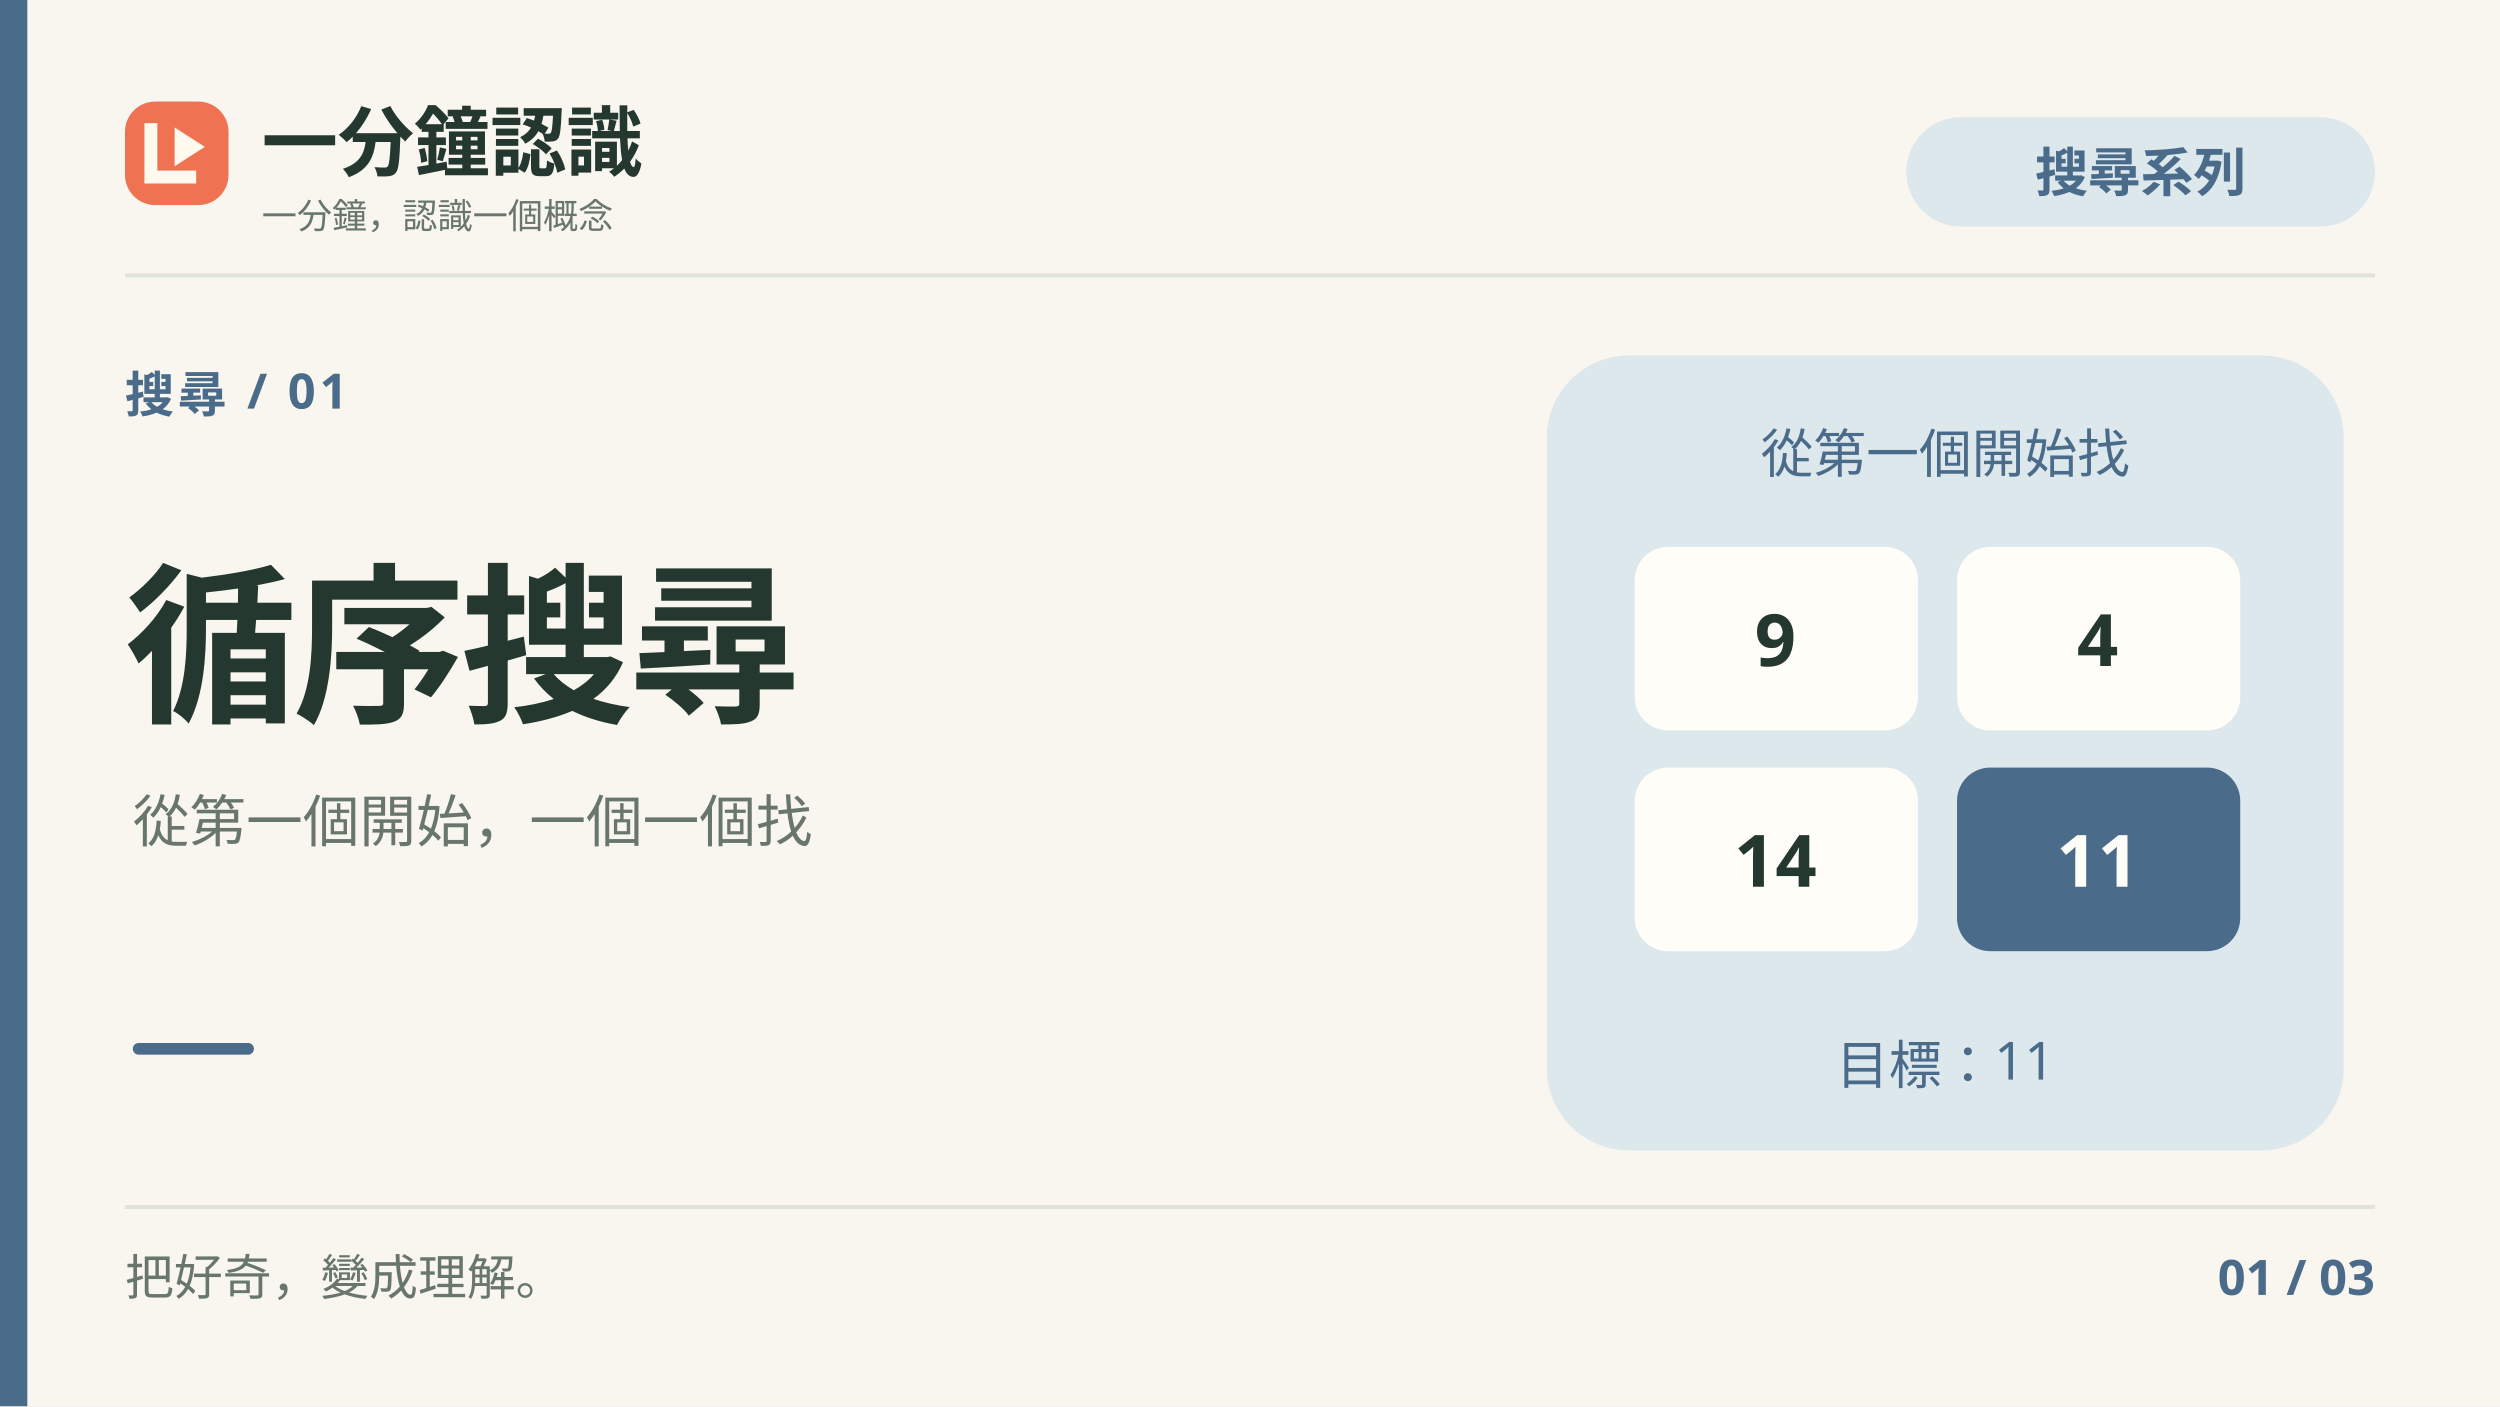
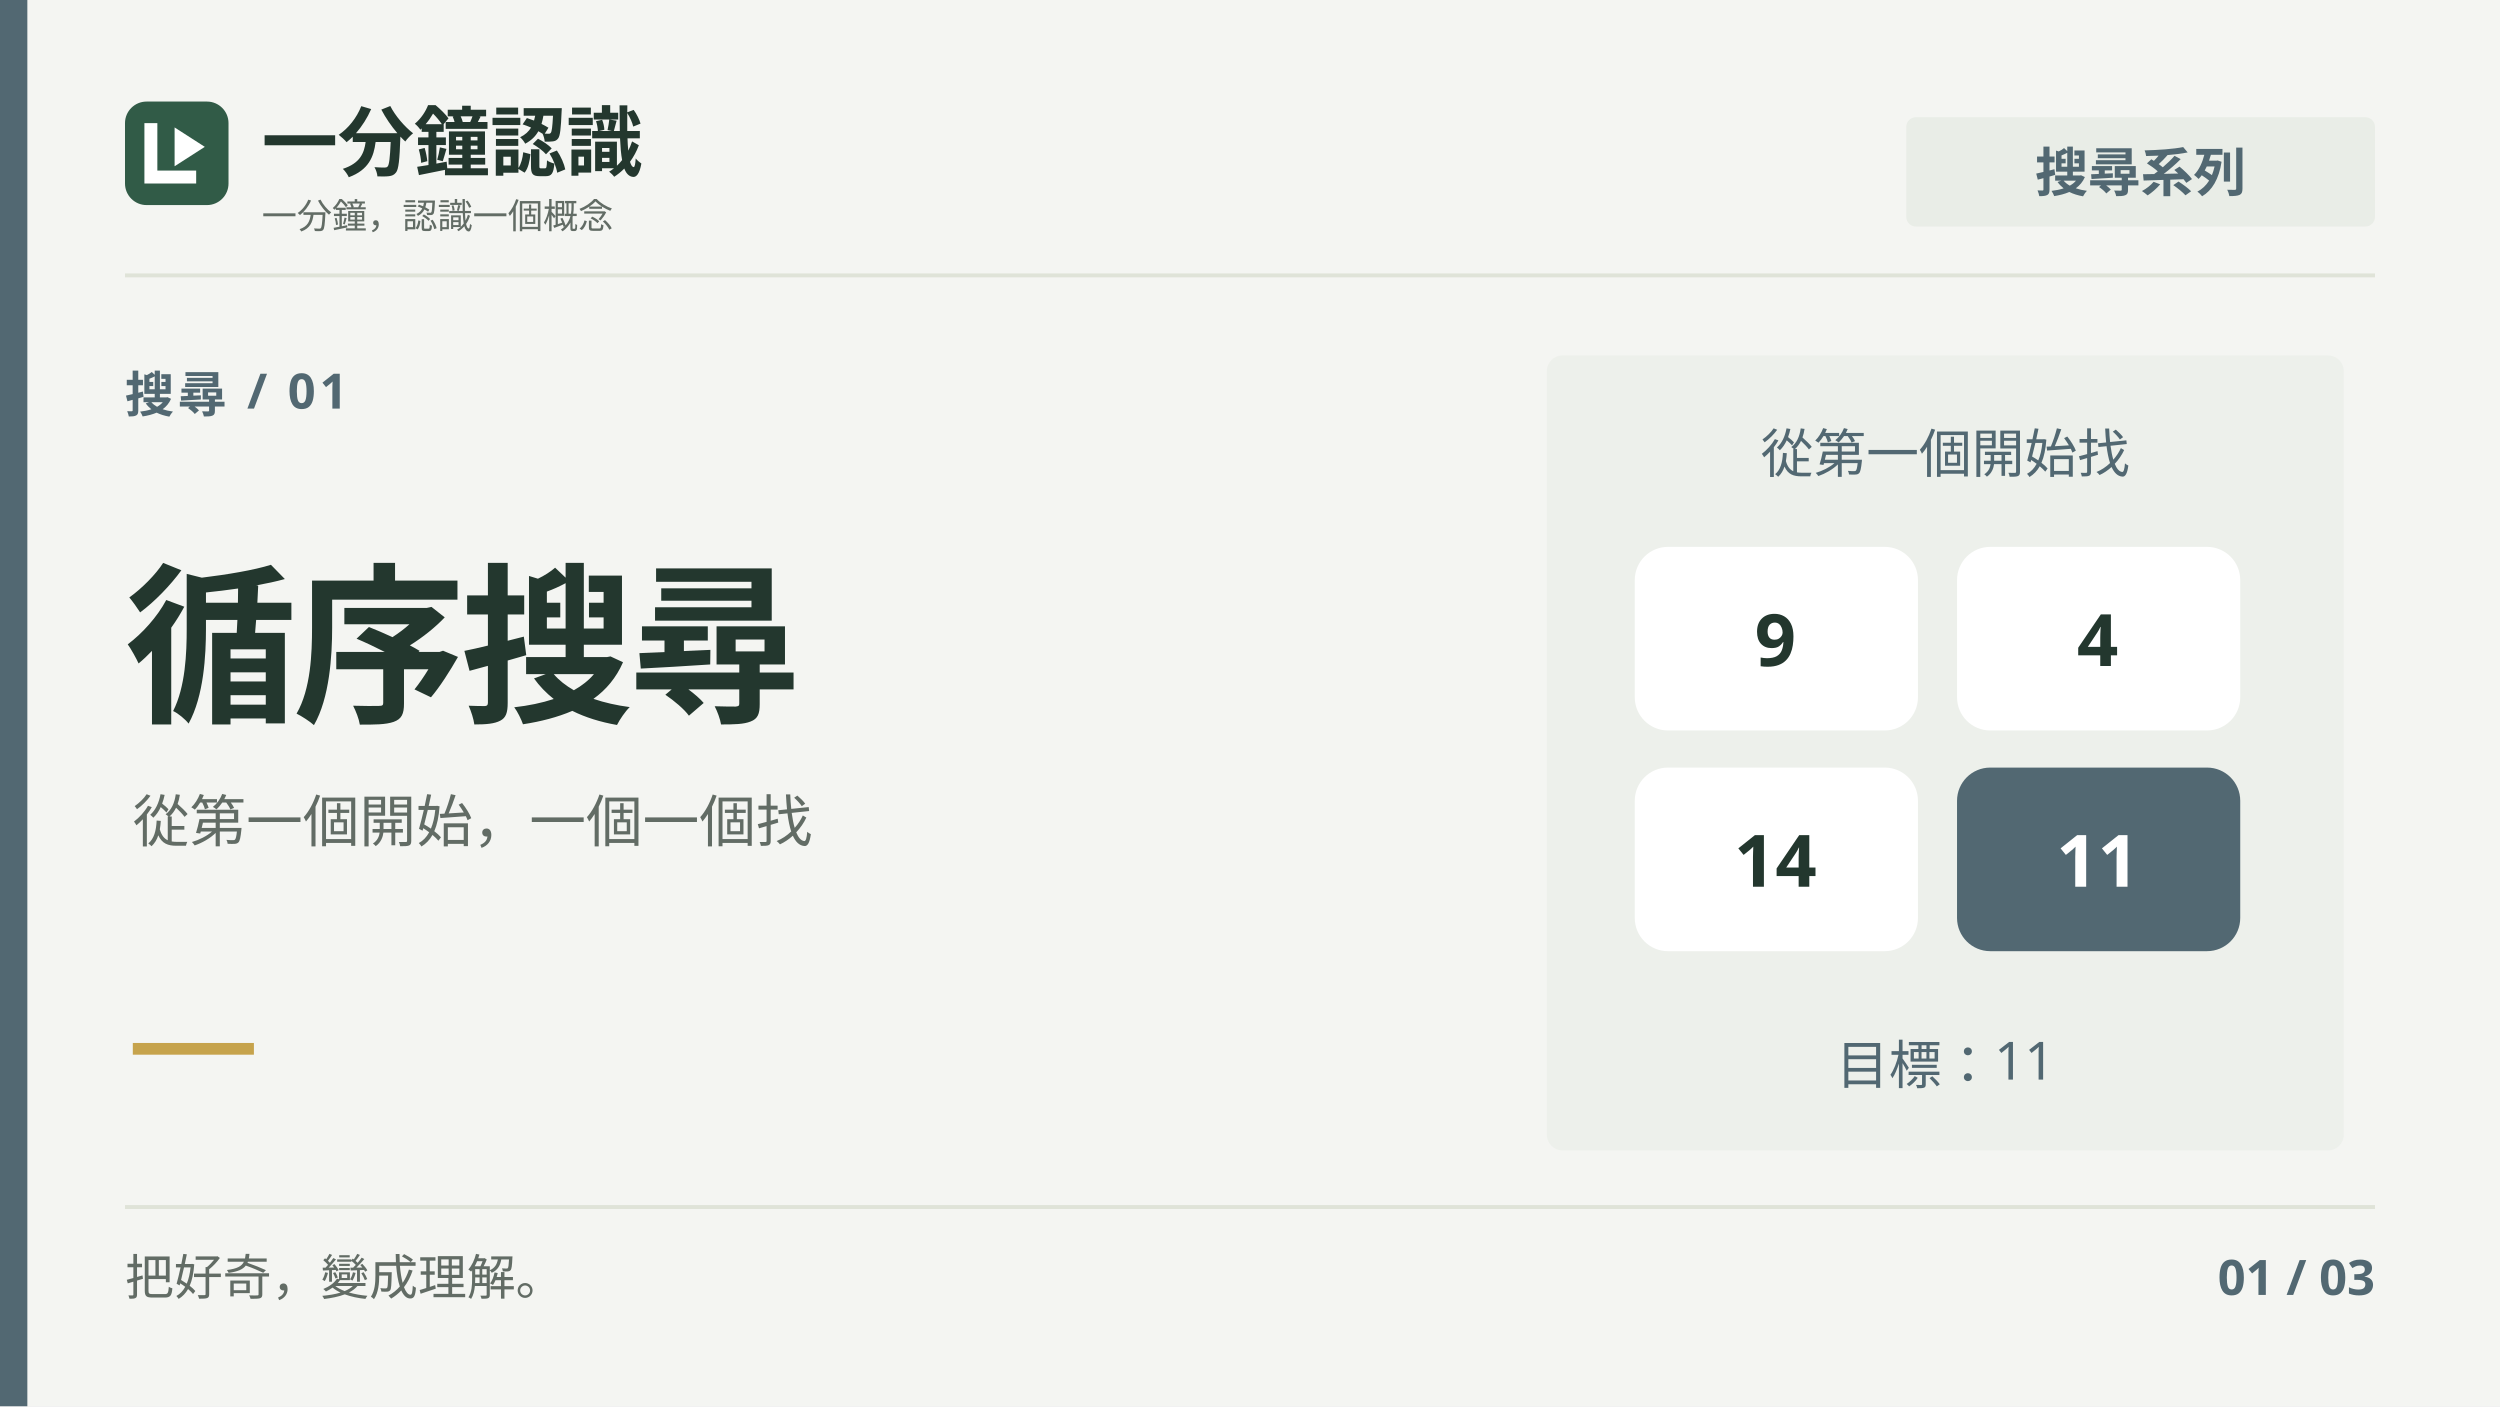
<svg xmlns="http://www.w3.org/2000/svg" width="1280" height="720" viewBox="0 0 1280 720" role="img" aria-labelledby="title desc">
  <g font-family="Microsoft JhengHei, PingFang TC, Noto Sans TC, sans-serif">
-     <rect x="0" y="0" width="1280" height="720" rx="0" fill="#f8f6ef" />
-     <rect x="0" y="0" width="14" height="720" rx="0" fill="#4a6b89" />
+     <rect x="0" y="0" width="1280" height="720" rx="0" fill="#f4f5f2" />
+     <rect x="0" y="0" width="14" height="720" rx="0" fill="#526872" />
    <path d="M64 141h1152M64 618h1152" stroke="#dfe3d8" stroke-width="2" />
    <svg x="64" y="52" width="53" height="53" viewBox="0 0 48 48">
-       <rect width="48" height="48" rx="14" fill="#ef7253" />
-       <path d="M15 10v22h18v6H9V10z" fill="#fff9ee" />
-       <path d="m23 12 14 9-14 9z" fill="#fff9ee" />
+       <rect width="48" height="48" rx="10" fill="#315b47" />
+       <path d="M15 10v22h18v6H9V10z" fill="#ffffff" />
+       <path d="m23 12 14 9-14 9z" fill="#ffffff" />
    </svg>
-     <text x="134" y="87" font-size="39" fill="#24382f" font-weight="800">一分鐘認識</text>
-     <text x="134" y="117" font-size="18" fill="#68766d">一分鐘，認識一個概念</text>
-     <rect x="976" y="60" width="240" height="56" rx="28" fill="#dde8ed" />
-     <text x="1096" y="98" font-size="27" fill="#4a6b89" text-anchor="middle" font-weight="700">搜尋系列</text>
-     <rect x="792" y="182" width="408" height="407" rx="42" fill="#dde8ed" />
-     <text x="64" y="211" font-size="25" fill="#4a6b89" font-weight="700" letter-spacing="2">搜尋 / 01</text>
-     <text x="64" y="363" font-size="88" fill="#24382f" font-weight="800" letter-spacing="-2">循序搜尋</text>
-     <text x="68" y="431" font-size="29" fill="#68766d">從第一個開始，一個一個找</text>
-     <rect x="68" y="534" width="62" height="6" rx="3" fill="#4a6b89" />
-     <text x="996" y="242" font-size="27" fill="#4a6b89" text-anchor="middle">從第一個開始找</text>
-     <rect x="837" y="280" width="145" height="94" rx="17" fill="#fffdf7" />
-     <text x="909" y="341" font-size="37" fill="#24382f" text-anchor="middle" font-weight="700">9</text>
-     <rect x="1002" y="280" width="145" height="94" rx="17" fill="#fffdf7" />
-     <text x="1074" y="341" font-size="37" fill="#24382f" text-anchor="middle" font-weight="700">4</text>
-     <rect x="837" y="393" width="145" height="94" rx="17" fill="#fffdf7" />
-     <text x="909" y="454" font-size="37" fill="#24382f" text-anchor="middle" font-weight="700">14</text>
-     <rect x="1002" y="393" width="145" height="94" rx="17" fill="#4a6b89" />
-     <text x="1074" y="454" font-size="37" fill="#fffdf7" text-anchor="middle" font-weight="700">11</text>
-     <text x="996" y="555" font-size="27" fill="#4a6b89" text-anchor="middle">目標：11</text>
-     <text x="64" y="663" font-size="25" fill="#68766d">把好奇，變成理解。</text>
-     <text x="1216" y="663" font-size="25" fill="#4a6b89" text-anchor="end" font-weight="700">01 / 03</text>
+     <text x="134" y="87" font-size="39" fill="#23372e" font-weight="800">一分鐘認識</text>
+     <text x="134" y="117" font-size="18" fill="#626c65">一分鐘，認識一個概念</text>
+     <rect x="976" y="60" width="240" height="56" rx="5" fill="#e9ede7" />
+     <text x="1096" y="98" font-size="27" fill="#526872" text-anchor="middle" font-weight="700">搜尋系列</text>
+     <rect x="792" y="182" width="408" height="407" rx="8" fill="#edf0eb" />
+     <text x="64" y="211" font-size="25" fill="#526872" font-weight="700" letter-spacing="2">搜尋 / 01</text>
+     <text x="64" y="363" font-size="88" fill="#23372e" font-weight="800" letter-spacing="-2">循序搜尋</text>
+     <text x="68" y="431" font-size="29" fill="#626c65">從第一個開始，一個一個找</text>
+     <rect x="68" y="534" width="62" height="6" rx="0" fill="#c6a34c" />
+     <text x="996" y="242" font-size="27" fill="#526872" text-anchor="middle">從第一個開始找</text>
+     <rect x="837" y="280" width="145" height="94" rx="17" fill="#ffffff" />
+     <text x="909" y="341" font-size="37" fill="#23372e" text-anchor="middle" font-weight="700">9</text>
+     <rect x="1002" y="280" width="145" height="94" rx="17" fill="#ffffff" />
+     <text x="1074" y="341" font-size="37" fill="#23372e" text-anchor="middle" font-weight="700">4</text>
+     <rect x="837" y="393" width="145" height="94" rx="17" fill="#ffffff" />
+     <text x="909" y="454" font-size="37" fill="#23372e" text-anchor="middle" font-weight="700">14</text>
+     <rect x="1002" y="393" width="145" height="94" rx="17" fill="#526872" />
+     <text x="1074" y="454" font-size="37" fill="#ffffff" text-anchor="middle" font-weight="700">11</text>
+     <text x="996" y="555" font-size="27" fill="#526872" text-anchor="middle">目標：11</text>
+     <text x="64" y="663" font-size="25" fill="#626c65">把好奇，變成理解。</text>
+     <text x="1216" y="663" font-size="25" fill="#526872" text-anchor="end" font-weight="700">01 / 03</text>
  </g>
</svg>
